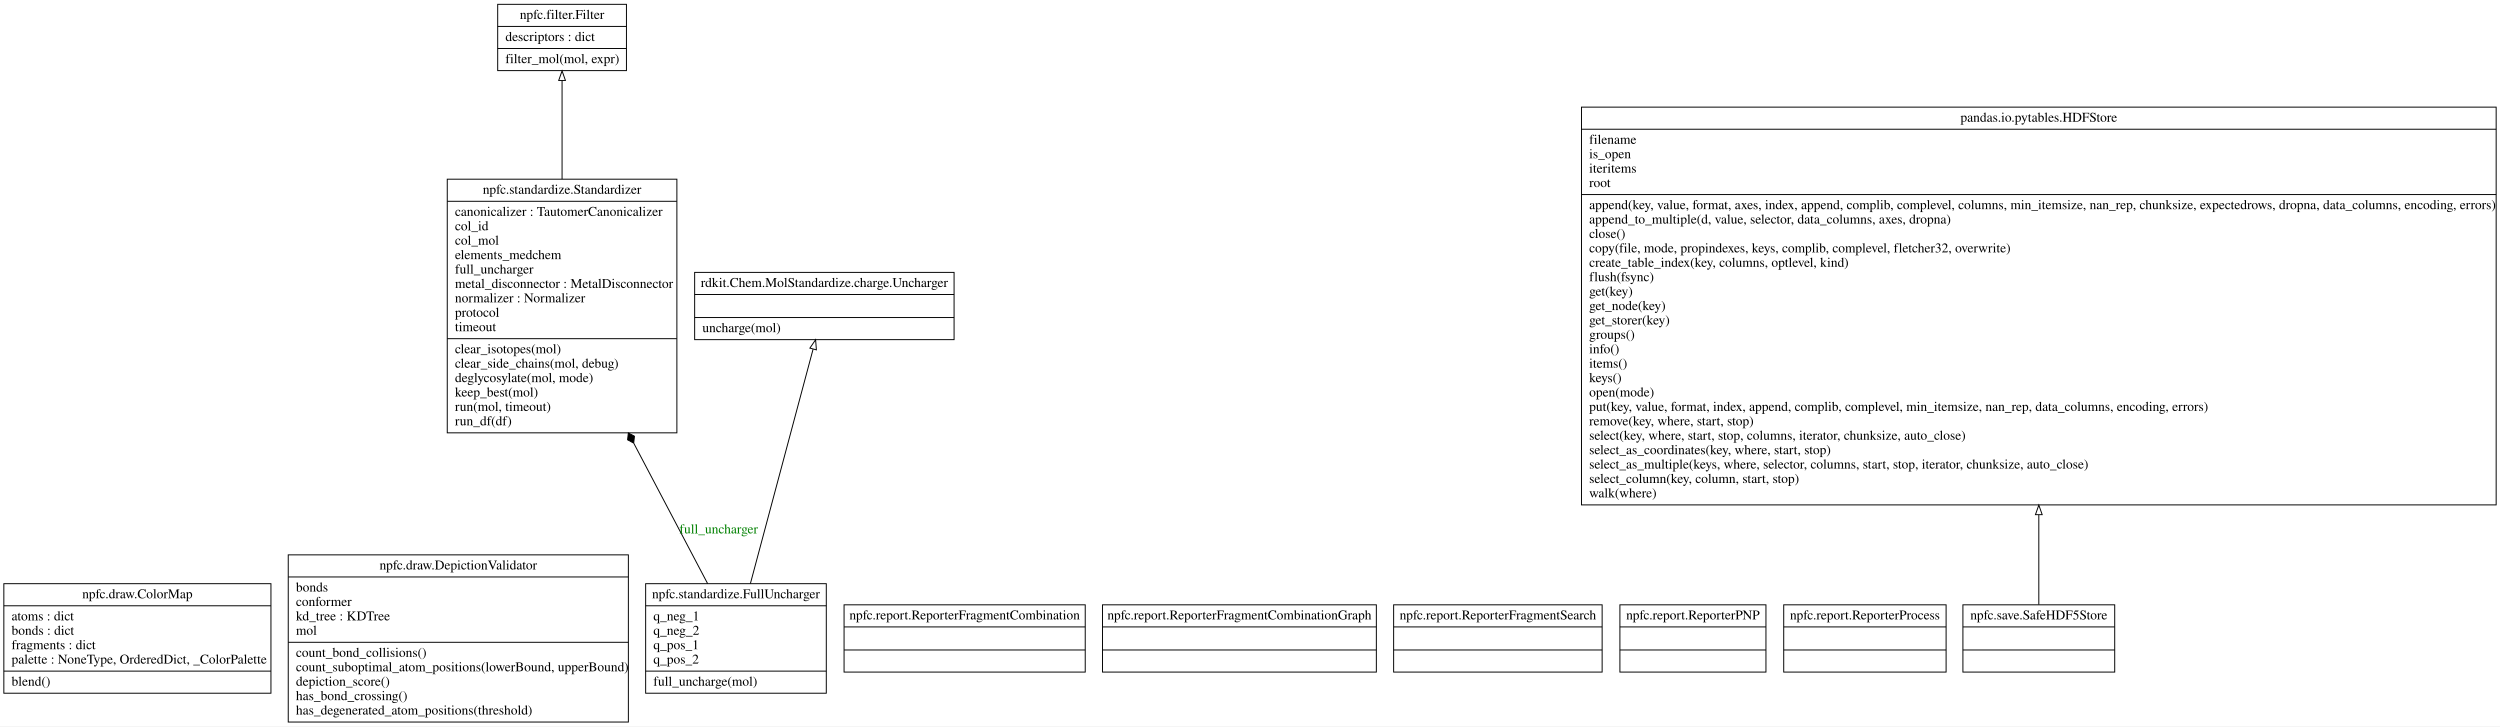
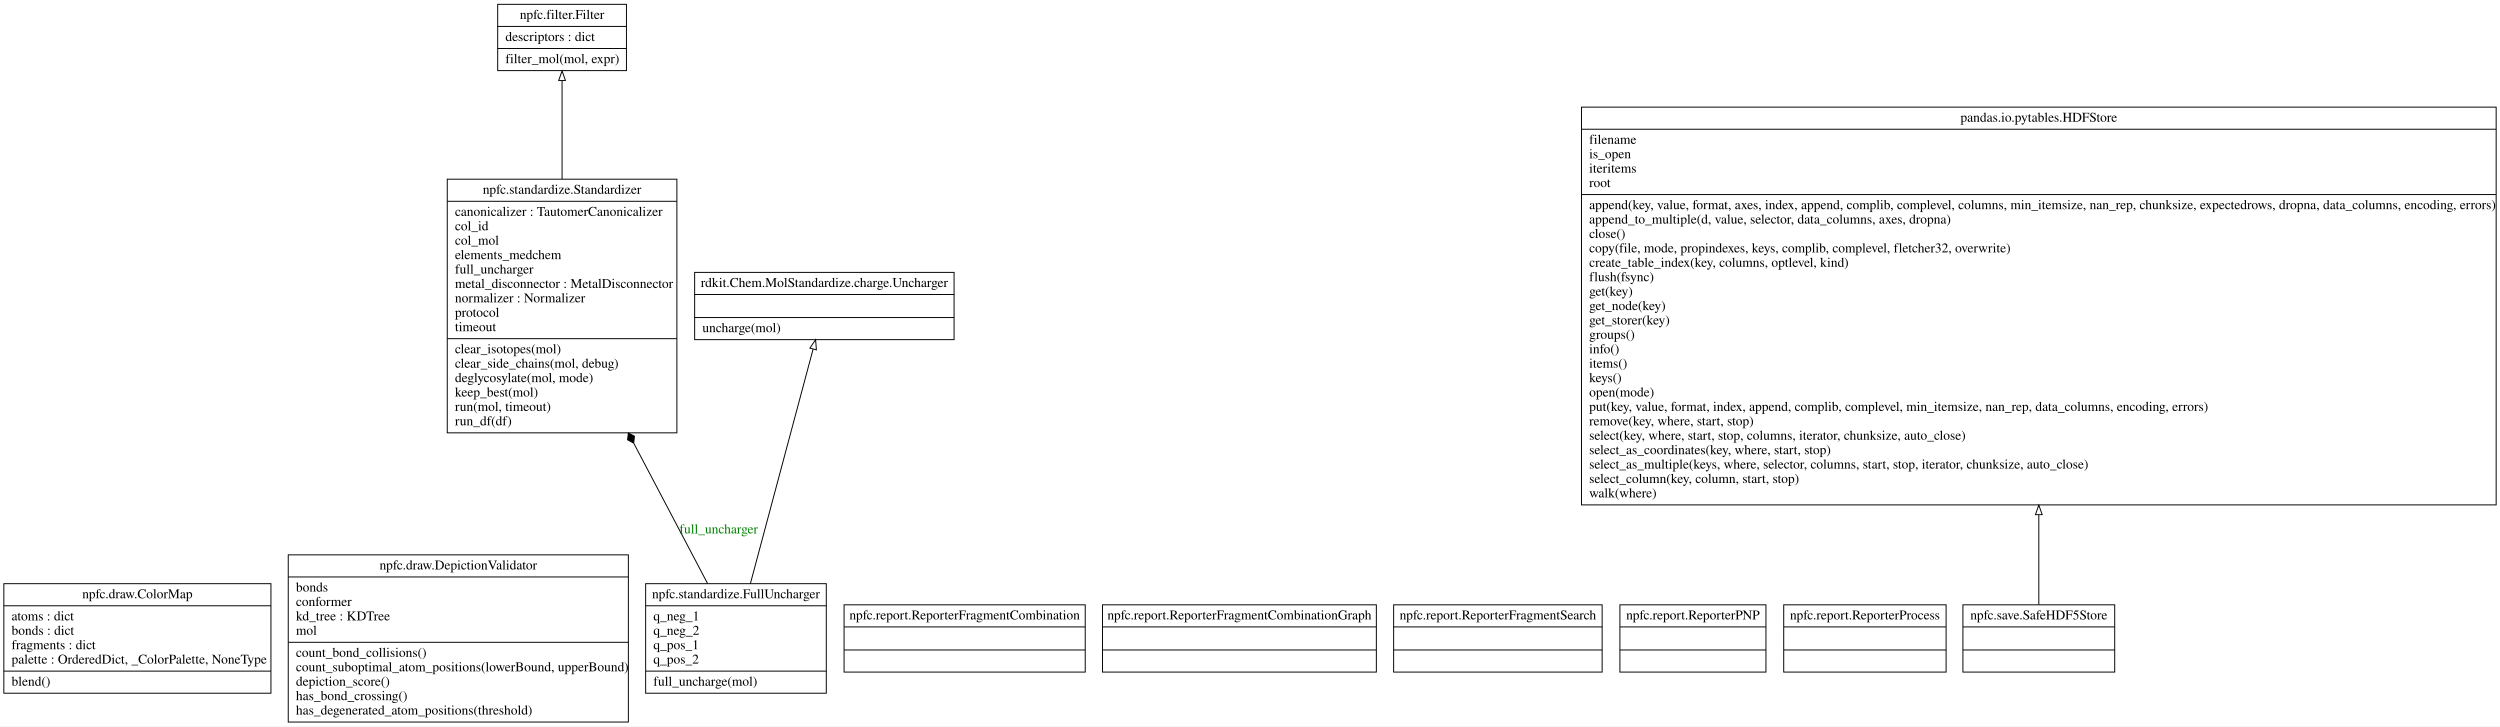
<svg xmlns="http://www.w3.org/2000/svg" width="2602pt" height="756pt" viewBox="0.00 0.00 2602.00 756.00">
  <g id="graph0" class="graph" transform="scale(1 1) rotate(0) translate(4 752)">
    <polygon fill="white" stroke="none" points="-4,4 -4,-752 2598,-752 2598,4 -4,4" />
    <g id="node1" class="node">
      <polygon fill="none" stroke="black" points="0,-30.5 0,-144.5 278,-144.5 278,-30.5 0,-30.5" />
      <text text-anchor="middle" x="139" y="-129.3" font-family="Times,serif" font-size="14.00">npfc.draw.ColorMap</text>
      <polyline fill="none" stroke="black" points="0,-121.5 278,-121.5 " />
      <text text-anchor="start" x="8" y="-106.3" font-family="Times,serif" font-size="14.00">atoms : dict</text>
      <text text-anchor="start" x="8" y="-91.3" font-family="Times,serif" font-size="14.00">bonds : dict</text>
      <text text-anchor="start" x="8" y="-76.3" font-family="Times,serif" font-size="14.00">fragments : dict</text>
-       <text text-anchor="start" x="8" y="-61.3" font-family="Times,serif" font-size="14.00">palette : NoneType, OrderedDict, _ColorPalette</text>
+       <text text-anchor="start" x="8" y="-61.3" font-family="Times,serif" font-size="14.00">palette : OrderedDict, _ColorPalette, NoneType</text>
      <polyline fill="none" stroke="black" points="0,-53.5 278,-53.5 " />
      <text text-anchor="start" x="8" y="-38.3" font-family="Times,serif" font-size="14.00">blend()</text>
    </g>
    <g id="node2" class="node">
      <polygon fill="none" stroke="black" points="296,-0.5 296,-174.5 650,-174.5 650,-0.5 296,-0.5" />
      <text text-anchor="middle" x="473" y="-159.3" font-family="Times,serif" font-size="14.00">npfc.draw.DepictionValidator</text>
      <polyline fill="none" stroke="black" points="296,-151.5 650,-151.5 " />
      <text text-anchor="start" x="304" y="-136.3" font-family="Times,serif" font-size="14.00">bonds</text>
      <text text-anchor="start" x="304" y="-121.3" font-family="Times,serif" font-size="14.00">conformer</text>
      <text text-anchor="start" x="304" y="-106.3" font-family="Times,serif" font-size="14.00">kd_tree : KDTree</text>
      <text text-anchor="start" x="304" y="-91.3" font-family="Times,serif" font-size="14.00">mol</text>
      <polyline fill="none" stroke="black" points="296,-83.5 650,-83.5 " />
      <text text-anchor="start" x="304" y="-68.3" font-family="Times,serif" font-size="14.00">count_bond_collisions()</text>
      <text text-anchor="start" x="304" y="-53.3" font-family="Times,serif" font-size="14.00">count_suboptimal_atom_positions(lowerBound, upperBound)</text>
      <text text-anchor="start" x="304" y="-38.3" font-family="Times,serif" font-size="14.00">depiction_score()</text>
      <text text-anchor="start" x="304" y="-23.3" font-family="Times,serif" font-size="14.00">has_bond_crossing()</text>
      <text text-anchor="start" x="304" y="-8.3" font-family="Times,serif" font-size="14.00">has_degenerated_atom_positions(threshold)</text>
    </g>
    <g id="node3" class="node">
      <polygon fill="none" stroke="black" points="514,-678.5 514,-747.5 648,-747.5 648,-678.5 514,-678.5" />
      <text text-anchor="middle" x="581" y="-732.3" font-family="Times,serif" font-size="14.00">npfc.filter.Filter</text>
      <polyline fill="none" stroke="black" points="514,-724.5 648,-724.5 " />
      <text text-anchor="start" x="522" y="-709.3" font-family="Times,serif" font-size="14.00">descriptors : dict</text>
      <polyline fill="none" stroke="black" points="514,-701.5 648,-701.5 " />
      <text text-anchor="start" x="522" y="-686.3" font-family="Times,serif" font-size="14.00">filter_mol(mol, expr)</text>
    </g>
    <g id="node4" class="node">
      <polygon fill="none" stroke="black" points="874.5,-52.5 874.5,-122.5 1125.5,-122.5 1125.5,-52.5 874.5,-52.5" />
      <text text-anchor="middle" x="1000" y="-107.3" font-family="Times,serif" font-size="14.00">npfc.report.ReporterFragmentCombination</text>
      <polyline fill="none" stroke="black" points="874.5,-99.5 1125.5,-99.5 " />
      <polyline fill="none" stroke="black" points="874.5,-75.5 1125.5,-75.5 " />
      <text text-anchor="middle" x="1000" y="-60.3" font-family="Times,serif" font-size="14.00"> </text>
    </g>
    <g id="node5" class="node">
      <polygon fill="none" stroke="black" points="1143.5,-52.5 1143.5,-122.5 1428.5,-122.5 1428.5,-52.5 1143.5,-52.5" />
      <text text-anchor="middle" x="1286" y="-107.3" font-family="Times,serif" font-size="14.00">npfc.report.ReporterFragmentCombinationGraph</text>
      <polyline fill="none" stroke="black" points="1143.5,-99.5 1428.5,-99.5 " />
      <polyline fill="none" stroke="black" points="1143.5,-75.5 1428.5,-75.5 " />
      <text text-anchor="middle" x="1286" y="-60.3" font-family="Times,serif" font-size="14.00"> </text>
    </g>
    <g id="node6" class="node">
      <polygon fill="none" stroke="black" points="1446.5,-52.5 1446.5,-122.5 1663.5,-122.5 1663.5,-52.5 1446.5,-52.5" />
      <text text-anchor="middle" x="1555" y="-107.3" font-family="Times,serif" font-size="14.00">npfc.report.ReporterFragmentSearch</text>
      <polyline fill="none" stroke="black" points="1446.5,-99.5 1663.5,-99.5 " />
      <polyline fill="none" stroke="black" points="1446.5,-75.5 1663.5,-75.5 " />
      <text text-anchor="middle" x="1555" y="-60.3" font-family="Times,serif" font-size="14.00"> </text>
    </g>
    <g id="node7" class="node">
      <polygon fill="none" stroke="black" points="1682,-52.5 1682,-122.5 1834,-122.5 1834,-52.5 1682,-52.5" />
      <text text-anchor="middle" x="1758" y="-107.3" font-family="Times,serif" font-size="14.00">npfc.report.ReporterPNP</text>
      <polyline fill="none" stroke="black" points="1682,-99.5 1834,-99.5 " />
      <polyline fill="none" stroke="black" points="1682,-75.5 1834,-75.5 " />
      <text text-anchor="middle" x="1758" y="-60.3" font-family="Times,serif" font-size="14.00"> </text>
    </g>
    <g id="node8" class="node">
      <polygon fill="none" stroke="black" points="1852.5,-52.5 1852.5,-122.5 2021.5,-122.5 2021.5,-52.5 1852.5,-52.5" />
      <text text-anchor="middle" x="1937" y="-107.3" font-family="Times,serif" font-size="14.00">npfc.report.ReporterProcess</text>
      <polyline fill="none" stroke="black" points="1852.5,-99.5 2021.5,-99.5 " />
      <polyline fill="none" stroke="black" points="1852.5,-75.5 2021.5,-75.5 " />
      <text text-anchor="middle" x="1937" y="-60.3" font-family="Times,serif" font-size="14.00"> </text>
    </g>
    <g id="node9" class="node">
      <polygon fill="none" stroke="black" points="2039,-52.5 2039,-122.5 2197,-122.5 2197,-52.5 2039,-52.5" />
      <text text-anchor="middle" x="2118" y="-107.3" font-family="Times,serif" font-size="14.00">npfc.save.SafeHDF5Store</text>
      <polyline fill="none" stroke="black" points="2039,-99.5 2197,-99.5 " />
      <polyline fill="none" stroke="black" points="2039,-75.5 2197,-75.5 " />
      <text text-anchor="middle" x="2118" y="-60.3" font-family="Times,serif" font-size="14.00"> </text>
    </g>
    <g id="node12" class="node">
      <polygon fill="none" stroke="black" points="1642,-226.5 1642,-640.5 2594,-640.5 2594,-226.5 1642,-226.5" />
      <text text-anchor="middle" x="2118" y="-625.3" font-family="Times,serif" font-size="14.00">pandas.io.pytables.HDFStore</text>
      <polyline fill="none" stroke="black" points="1642,-617.5 2594,-617.5 " />
      <text text-anchor="start" x="1650" y="-602.3" font-family="Times,serif" font-size="14.00">filename</text>
      <text text-anchor="start" x="1650" y="-587.3" font-family="Times,serif" font-size="14.00">is_open</text>
      <text text-anchor="start" x="1650" y="-572.3" font-family="Times,serif" font-size="14.00">iteritems</text>
      <text text-anchor="start" x="1650" y="-557.3" font-family="Times,serif" font-size="14.00">root</text>
      <polyline fill="none" stroke="black" points="1642,-549.5 2594,-549.5 " />
      <text text-anchor="start" x="1650" y="-534.3" font-family="Times,serif" font-size="14.00">append(key, value, format, axes, index, append, complib, complevel, columns, min_itemsize, nan_rep, chunksize, expectedrows, dropna, data_columns, encoding, errors)</text>
      <text text-anchor="start" x="1650" y="-519.3" font-family="Times,serif" font-size="14.00">append_to_multiple(d, value, selector, data_columns, axes, dropna)</text>
      <text text-anchor="start" x="1650" y="-504.3" font-family="Times,serif" font-size="14.00">close()</text>
      <text text-anchor="start" x="1650" y="-489.3" font-family="Times,serif" font-size="14.00">copy(file, mode, propindexes, keys, complib, complevel, fletcher32, overwrite)</text>
      <text text-anchor="start" x="1650" y="-474.3" font-family="Times,serif" font-size="14.00">create_table_index(key, columns, optlevel, kind)</text>
      <text text-anchor="start" x="1650" y="-459.3" font-family="Times,serif" font-size="14.00">flush(fsync)</text>
      <text text-anchor="start" x="1650" y="-444.3" font-family="Times,serif" font-size="14.00">get(key)</text>
      <text text-anchor="start" x="1650" y="-429.3" font-family="Times,serif" font-size="14.00">get_node(key)</text>
      <text text-anchor="start" x="1650" y="-414.3" font-family="Times,serif" font-size="14.00">get_storer(key)</text>
      <text text-anchor="start" x="1650" y="-399.3" font-family="Times,serif" font-size="14.00">groups()</text>
      <text text-anchor="start" x="1650" y="-384.3" font-family="Times,serif" font-size="14.00">info()</text>
      <text text-anchor="start" x="1650" y="-369.3" font-family="Times,serif" font-size="14.00">items()</text>
      <text text-anchor="start" x="1650" y="-354.3" font-family="Times,serif" font-size="14.00">keys()</text>
      <text text-anchor="start" x="1650" y="-339.3" font-family="Times,serif" font-size="14.00">open(mode)</text>
      <text text-anchor="start" x="1650" y="-324.3" font-family="Times,serif" font-size="14.00">put(key, value, format, index, append, complib, complevel, min_itemsize, nan_rep, data_columns, encoding, errors)</text>
      <text text-anchor="start" x="1650" y="-309.3" font-family="Times,serif" font-size="14.00">remove(key, where, start, stop)</text>
      <text text-anchor="start" x="1650" y="-294.3" font-family="Times,serif" font-size="14.00">select(key, where, start, stop, columns, iterator, chunksize, auto_close)</text>
      <text text-anchor="start" x="1650" y="-279.3" font-family="Times,serif" font-size="14.00">select_as_coordinates(key, where, start, stop)</text>
      <text text-anchor="start" x="1650" y="-264.3" font-family="Times,serif" font-size="14.00">select_as_multiple(keys, where, selector, columns, start, stop, iterator, chunksize, auto_close)</text>
      <text text-anchor="start" x="1650" y="-249.3" font-family="Times,serif" font-size="14.00">select_column(key, column, start, stop)</text>
      <text text-anchor="start" x="1650" y="-234.3" font-family="Times,serif" font-size="14.00">walk(where)</text>
    </g>
    <g id="edge1" class="edge">
      <path fill="none" stroke="black" d="M2118,-122.742C2118,-146.275 2118,-179.739 2118,-216.039" />
      <polygon fill="none" stroke="black" points="2114.5,-216.347 2118,-226.347 2121.5,-216.347 2114.5,-216.347" />
    </g>
    <g id="node10" class="node">
      <polygon fill="none" stroke="black" points="668,-30.5 668,-144.5 856,-144.5 856,-30.5 668,-30.5" />
      <text text-anchor="middle" x="762" y="-129.3" font-family="Times,serif" font-size="14.00">npfc.standardize.FullUncharger</text>
      <polyline fill="none" stroke="black" points="668,-121.5 856,-121.5 " />
      <text text-anchor="start" x="676" y="-106.3" font-family="Times,serif" font-size="14.00">q_neg_1</text>
      <text text-anchor="start" x="676" y="-91.3" font-family="Times,serif" font-size="14.00">q_neg_2</text>
      <text text-anchor="start" x="676" y="-76.3" font-family="Times,serif" font-size="14.00">q_pos_1</text>
      <text text-anchor="start" x="676" y="-61.3" font-family="Times,serif" font-size="14.00">q_pos_2</text>
      <polyline fill="none" stroke="black" points="668,-53.5 856,-53.5 " />
      <text text-anchor="start" x="676" y="-38.3" font-family="Times,serif" font-size="14.00">full_uncharge(mol)</text>
    </g>
    <g id="node11" class="node">
      <polygon fill="none" stroke="black" points="461.5,-301.5 461.5,-565.5 700.5,-565.5 700.5,-301.5 461.5,-301.5" />
      <text text-anchor="middle" x="581" y="-550.3" font-family="Times,serif" font-size="14.00">npfc.standardize.Standardizer</text>
      <polyline fill="none" stroke="black" points="461.5,-542.5 700.5,-542.5 " />
      <text text-anchor="start" x="469.5" y="-527.3" font-family="Times,serif" font-size="14.00">canonicalizer : TautomerCanonicalizer</text>
      <text text-anchor="start" x="469.5" y="-512.3" font-family="Times,serif" font-size="14.00">col_id</text>
      <text text-anchor="start" x="469.5" y="-497.3" font-family="Times,serif" font-size="14.00">col_mol</text>
      <text text-anchor="start" x="469.5" y="-482.3" font-family="Times,serif" font-size="14.00">elements_medchem</text>
      <text text-anchor="start" x="469.5" y="-467.3" font-family="Times,serif" font-size="14.00">full_uncharger</text>
      <text text-anchor="start" x="469.5" y="-452.3" font-family="Times,serif" font-size="14.00">metal_disconnector : MetalDisconnector</text>
      <text text-anchor="start" x="469.5" y="-437.3" font-family="Times,serif" font-size="14.00">normalizer : Normalizer</text>
      <text text-anchor="start" x="469.5" y="-422.3" font-family="Times,serif" font-size="14.00">protocol</text>
      <text text-anchor="start" x="469.5" y="-407.3" font-family="Times,serif" font-size="14.00">timeout</text>
      <polyline fill="none" stroke="black" points="461.5,-399.5 700.5,-399.5 " />
      <text text-anchor="start" x="469.5" y="-384.3" font-family="Times,serif" font-size="14.00">clear_isotopes(mol)</text>
      <text text-anchor="start" x="469.5" y="-369.3" font-family="Times,serif" font-size="14.00">clear_side_chains(mol, debug)</text>
      <text text-anchor="start" x="469.5" y="-354.3" font-family="Times,serif" font-size="14.00">deglycosylate(mol, mode)</text>
      <text text-anchor="start" x="469.5" y="-339.3" font-family="Times,serif" font-size="14.00">keep_best(mol)</text>
      <text text-anchor="start" x="469.5" y="-324.3" font-family="Times,serif" font-size="14.00">run(mol, timeout)</text>
      <text text-anchor="start" x="469.5" y="-309.3" font-family="Times,serif" font-size="14.00">run_df(df)</text>
    </g>
    <g id="edge4" class="edge">
      <path fill="none" stroke="black" d="M732.516,-144.535C711.661,-184.171 682.714,-239.187 655.705,-290.52" />
      <polygon fill="black" stroke="black" points="655.562,-290.792 656.308,-297.964 649.974,-301.411 649.228,-294.239 655.562,-290.792" />
      <text text-anchor="middle" x="744" y="-196.8" font-family="Times,serif" font-size="14.00" fill="green">full_uncharger</text>
    </g>
    <g id="node13" class="node">
      <polygon fill="none" stroke="black" points="719,-398.5 719,-468.5 989,-468.5 989,-398.5 719,-398.5" />
      <text text-anchor="middle" x="854" y="-453.3" font-family="Times,serif" font-size="14.00">rdkit.Chem.MolStandardize.charge.Uncharger</text>
      <polyline fill="none" stroke="black" points="719,-445.5 989,-445.5 " />
      <polyline fill="none" stroke="black" points="719,-421.5 989,-421.5 " />
      <text text-anchor="start" x="727" y="-406.3" font-family="Times,serif" font-size="14.00">uncharge(mol)</text>
    </g>
    <g id="edge2" class="edge">
      <path fill="none" stroke="black" d="M776.986,-144.535C795.218,-212.705 825.615,-326.366 842.246,-388.549" />
      <polygon fill="none" stroke="black" points="838.926,-389.683 844.891,-398.439 845.688,-387.874 838.926,-389.683" />
    </g>
    <g id="edge3" class="edge">
      <path fill="none" stroke="black" d="M581,-565.53C581,-602.488 581,-640.178 581,-668.069" />
      <polygon fill="none" stroke="black" points="577.5,-668.256 581,-678.256 584.5,-668.256 577.5,-668.256" />
    </g>
  </g>
</svg>
